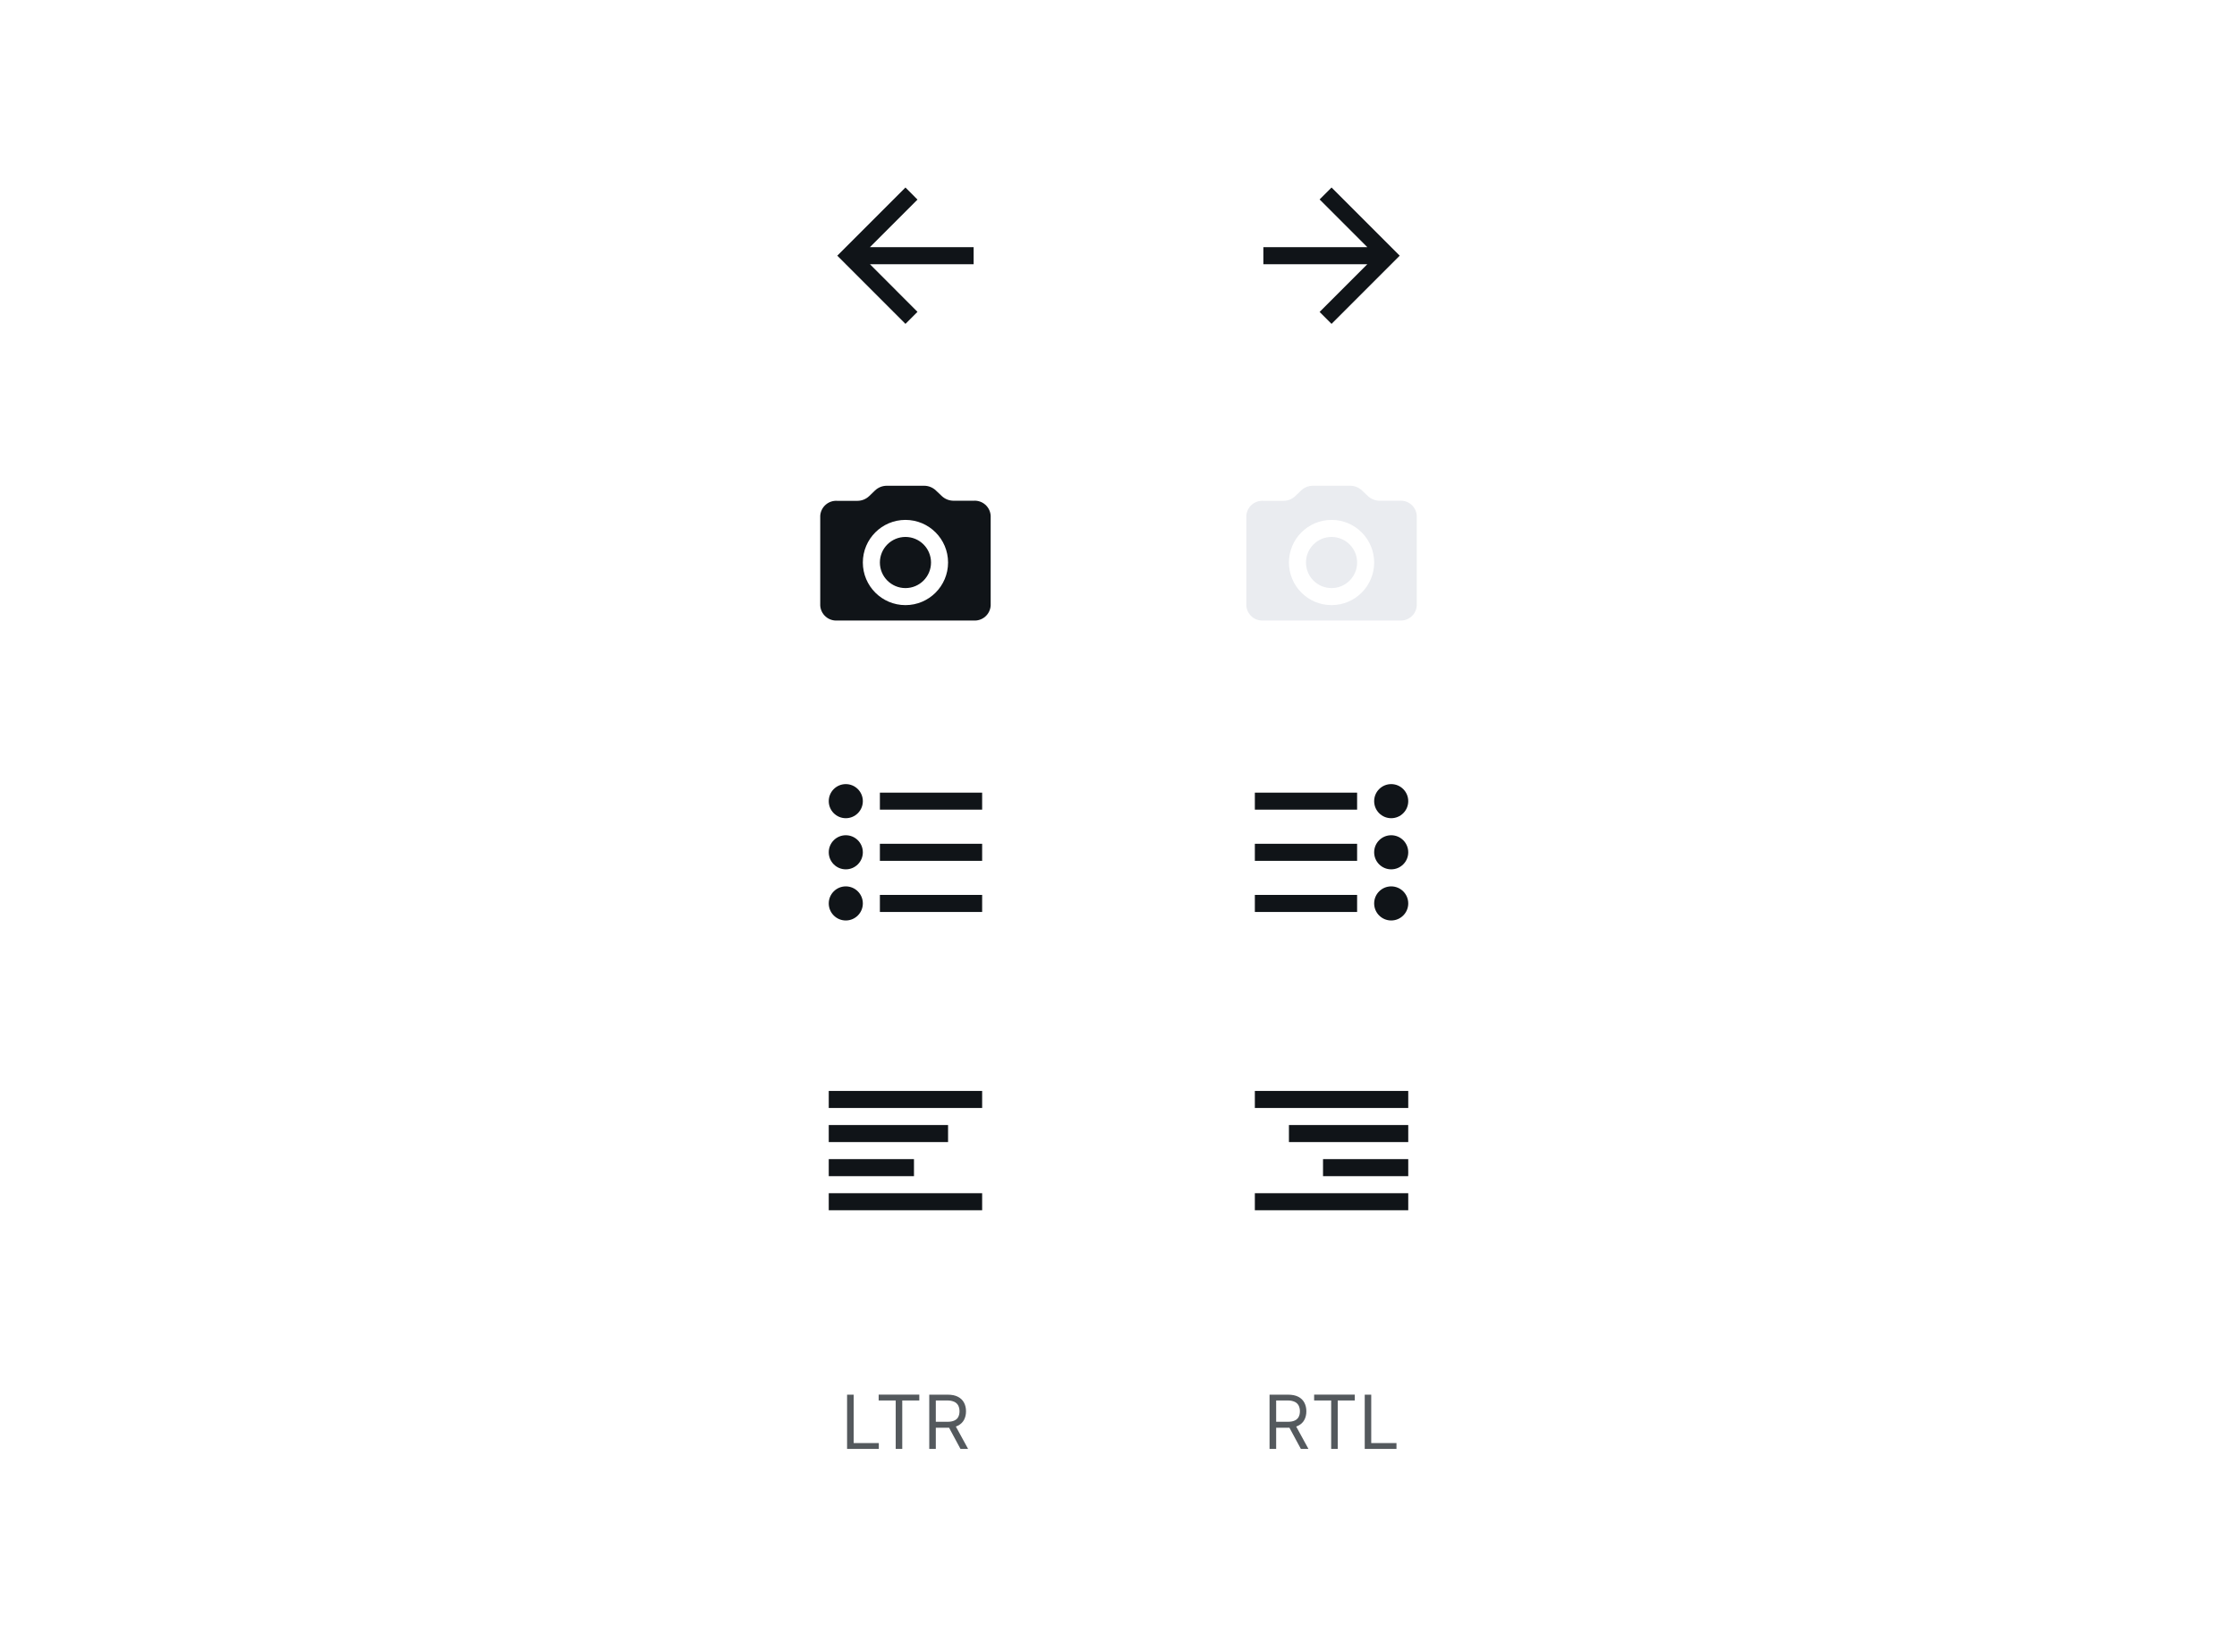
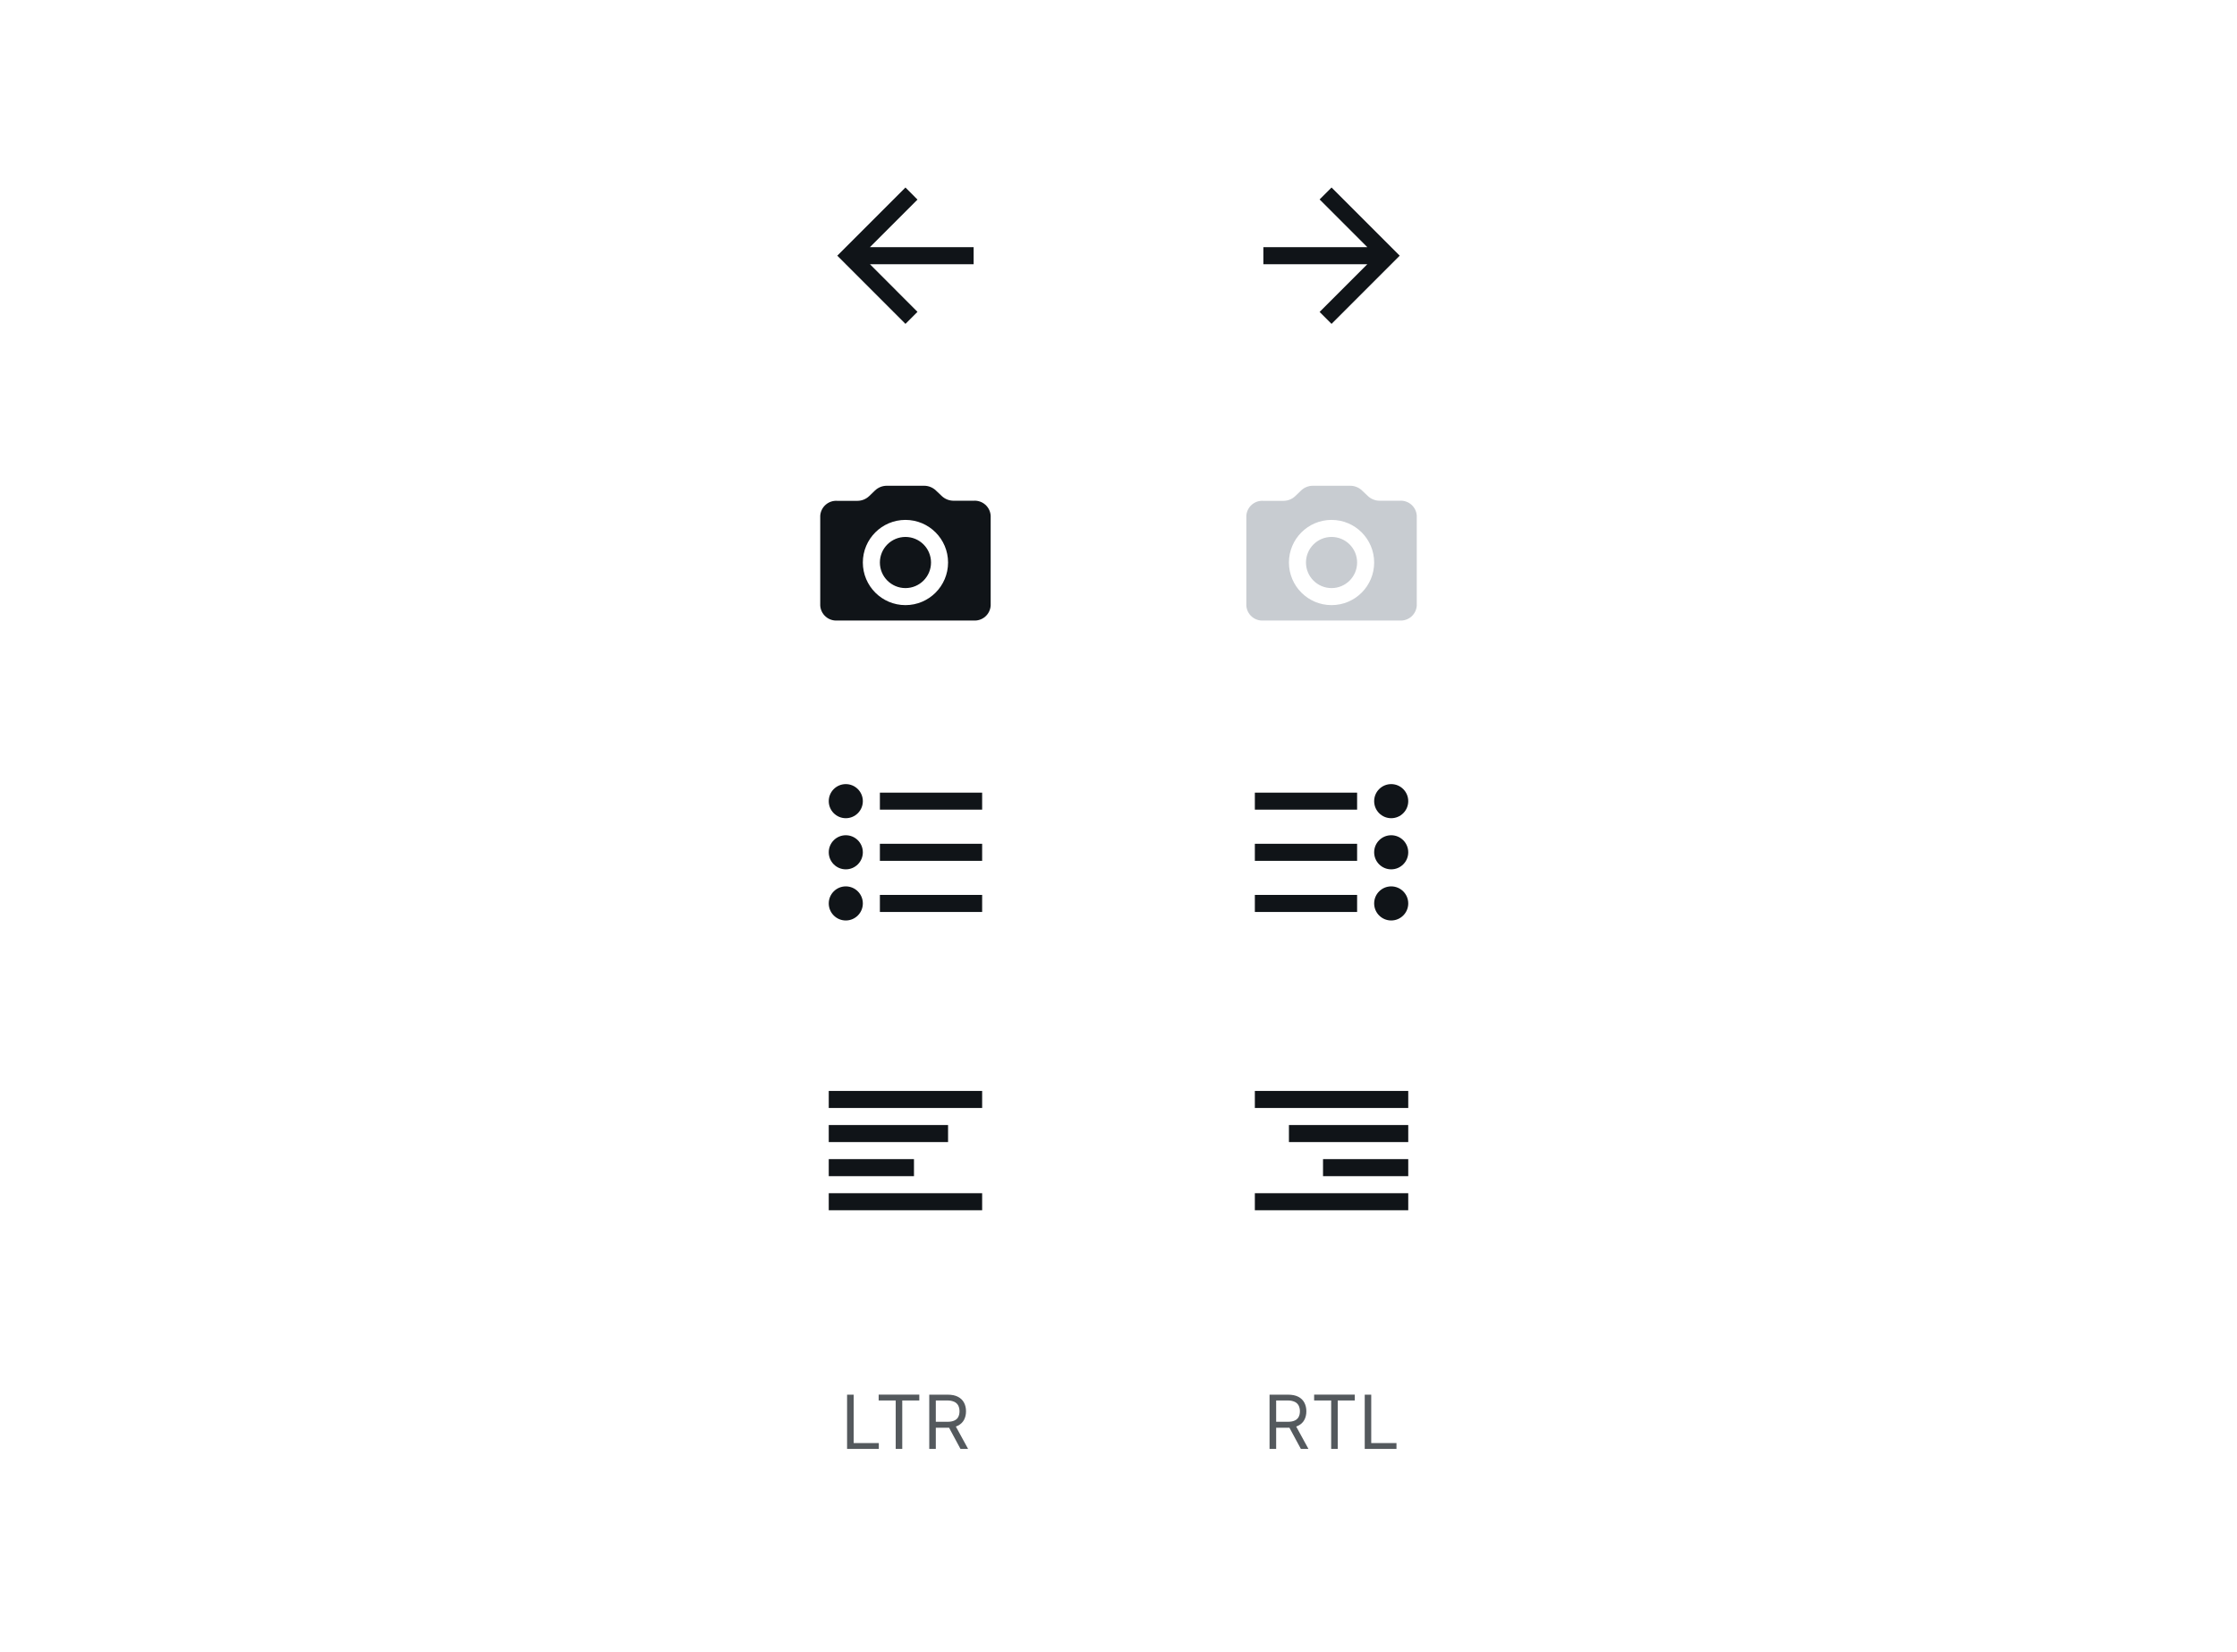
<svg xmlns="http://www.w3.org/2000/svg" width="420" height="310" fill="none" viewBox="0 0 420 310">
  <path fill="#101418" fill-rule="evenodd" d="M182.8 46.4h-19.47l8.93-8.93L170 35.2 157.2 48 170 60.8l2.26-2.26-8.93-8.94h19.47z" clip-rule="evenodd" />
  <path fill="#101418" d="M237.2 49.6h19.52l-8.96 8.96L250 60.8 262.8 48 250 35.2l-2.24 2.24 8.96 8.96H237.2z" />
  <path fill="#101418" fill-rule="evenodd" d="M154 96.82a3 3 0 0 1 3.2-2.8h3.8a3.2 3.2 0 0 0 2.2-.9l1.07-1.03a3.2 3.2 0 0 1 2.21-.9h7.04a3.2 3.2 0 0 1 2.2.89l1.08 1.02a3.2 3.2 0 0 0 2.2.9h3.8a3 3 0 0 1 3.2 2.81v16.87a3 3 0 0 1-3.2 2.81h-25.6a3 3 0 0 1-3.2-2.81zm20.8 8.78a4.8 4.8 0 1 1-9.6 0 4.8 4.8 0 0 1 9.6 0m-4.8 8a8 8 0 1 0 0-16 8 8 0 0 0 0 16" clip-rule="evenodd" />
-   <path fill="#EAECF0" fill-rule="evenodd" d="M234 96.82a3 3 0 0 1 3.2-2.8h3.8a3.2 3.2 0 0 0 2.2-.9l1.07-1.03a3.2 3.2 0 0 1 2.21-.9h7.04a3.2 3.2 0 0 1 2.2.89l1.08 1.02a3.2 3.2 0 0 0 2.2.9h3.8a3 3 0 0 1 3.2 2.81v16.87a3 3 0 0 1-3.2 2.81h-25.6a3 3 0 0 1-3.2-2.81zm20.8 8.78a4.8 4.8 0 1 1-9.6 0 4.8 4.8 0 0 1 9.6 0m-4.8 8a8 8 0 1 0 0-16 8 8 0 0 0 0 16" clip-rule="evenodd" />
+   <path fill="#C8CCD1" fill-rule="evenodd" d="M234 96.82a3 3 0 0 1 3.2-2.8h3.8a3.2 3.2 0 0 0 2.2-.9l1.07-1.03a3.2 3.2 0 0 1 2.21-.9h7.04a3.2 3.2 0 0 1 2.2.89l1.08 1.02a3.2 3.2 0 0 0 2.2.9h3.8a3 3 0 0 1 3.2 2.81v16.87a3 3 0 0 1-3.2 2.81h-25.6a3 3 0 0 1-3.2-2.81zm20.8 8.78a4.8 4.8 0 1 1-9.6 0 4.8 4.8 0 0 1 9.6 0m-4.8 8a8 8 0 1 0 0-16 8 8 0 0 0 0 16" clip-rule="evenodd" />
  <path fill="#101418" fill-rule="evenodd" d="M158.8 153.6a3.2 3.2 0 1 0 0-6.4 3.2 3.2 0 0 0 0 6.4m25.6 14.4h-19.2v3.2h19.2zm0-9.6h-19.2v3.2h19.2zm0-9.6h-19.2v3.2h19.2zM162 160a3.2 3.2 0 1 1-6.4 0 3.2 3.2 0 0 1 6.4 0m-3.2 12.8a3.2 3.2 0 1 0 0-6.4 3.2 3.2 0 0 0 0 6.4" clip-rule="evenodd" />
  <path fill="#101418" d="M235.6 168h19.2v3.2h-19.2zm0-9.6h19.2v3.2h-19.2zm0-9.6h19.2v3.2h-19.2zm25.6 4.8a3.2 3.2 0 1 0 0-6.4 3.2 3.2 0 0 0 0 6.4m0 9.6a3.2 3.2 0 1 0 0-6.4 3.2 3.2 0 0 0 0 6.4m0 9.6a3.2 3.2 0 1 0 0-6.4 3.2 3.2 0 0 0 0 6.4" />
  <path fill="#101418" fill-rule="evenodd" d="M155.6 204.8h28.8v3.2h-28.8zm0 6.4H178v3.2h-22.4zm0 6.4h16v3.2h-16zm0 6.4h28.8v3.2h-28.8z" clip-rule="evenodd" />
  <path fill="#101418" d="M235.6 204.8h28.8v3.2h-28.8zm6.4 6.4h22.4v3.2H242zm6.4 6.4h16v3.2h-16zm-12.8 6.4h28.8v3.2h-28.8z" />
  <path fill="#54595D" d="M159.04 272v-10.18h1.24v9.09H165V272zm5.93-9.09v-1.1h7.63v1.1h-3.2V272h-1.23v-9.09zm9.5 9.09v-10.18h3.44q1.2 0 1.95.4.77.4 1.14 1.11.37.7.37 1.61 0 .9-.37 1.6-.37.69-1.13 1.09t-1.94.4h-2.79v-1.12h2.75q.81 0 1.3-.24.52-.24.73-.68.23-.44.23-1.05 0-.6-.23-1.07a1.6 1.6 0 0 0-.73-.7 3 3 0 0 0-1.32-.26h-2.17V272zm4.79-4.57 2.5 4.57h-1.43l-2.46-4.57zm59.1 4.57v-10.18h3.45q1.2 0 1.96.4t1.13 1.11.37 1.61-.37 1.6-1.13 1.09q-.75.4-1.94.4h-2.78v-1.12h2.74q.81 0 1.31-.24t.73-.68.23-1.05a2.4 2.4 0 0 0-.23-1.07 1.6 1.6 0 0 0-.73-.7 3 3 0 0 0-1.33-.26h-2.17V272zm4.8-4.57 2.5 4.57h-1.42l-2.47-4.57zm3.57-4.52v-1.1h7.63v1.1h-3.2V272h-1.23v-9.09zm9.5 9.09v-10.18h1.22v9.09h4.74V272z" />
</svg>
